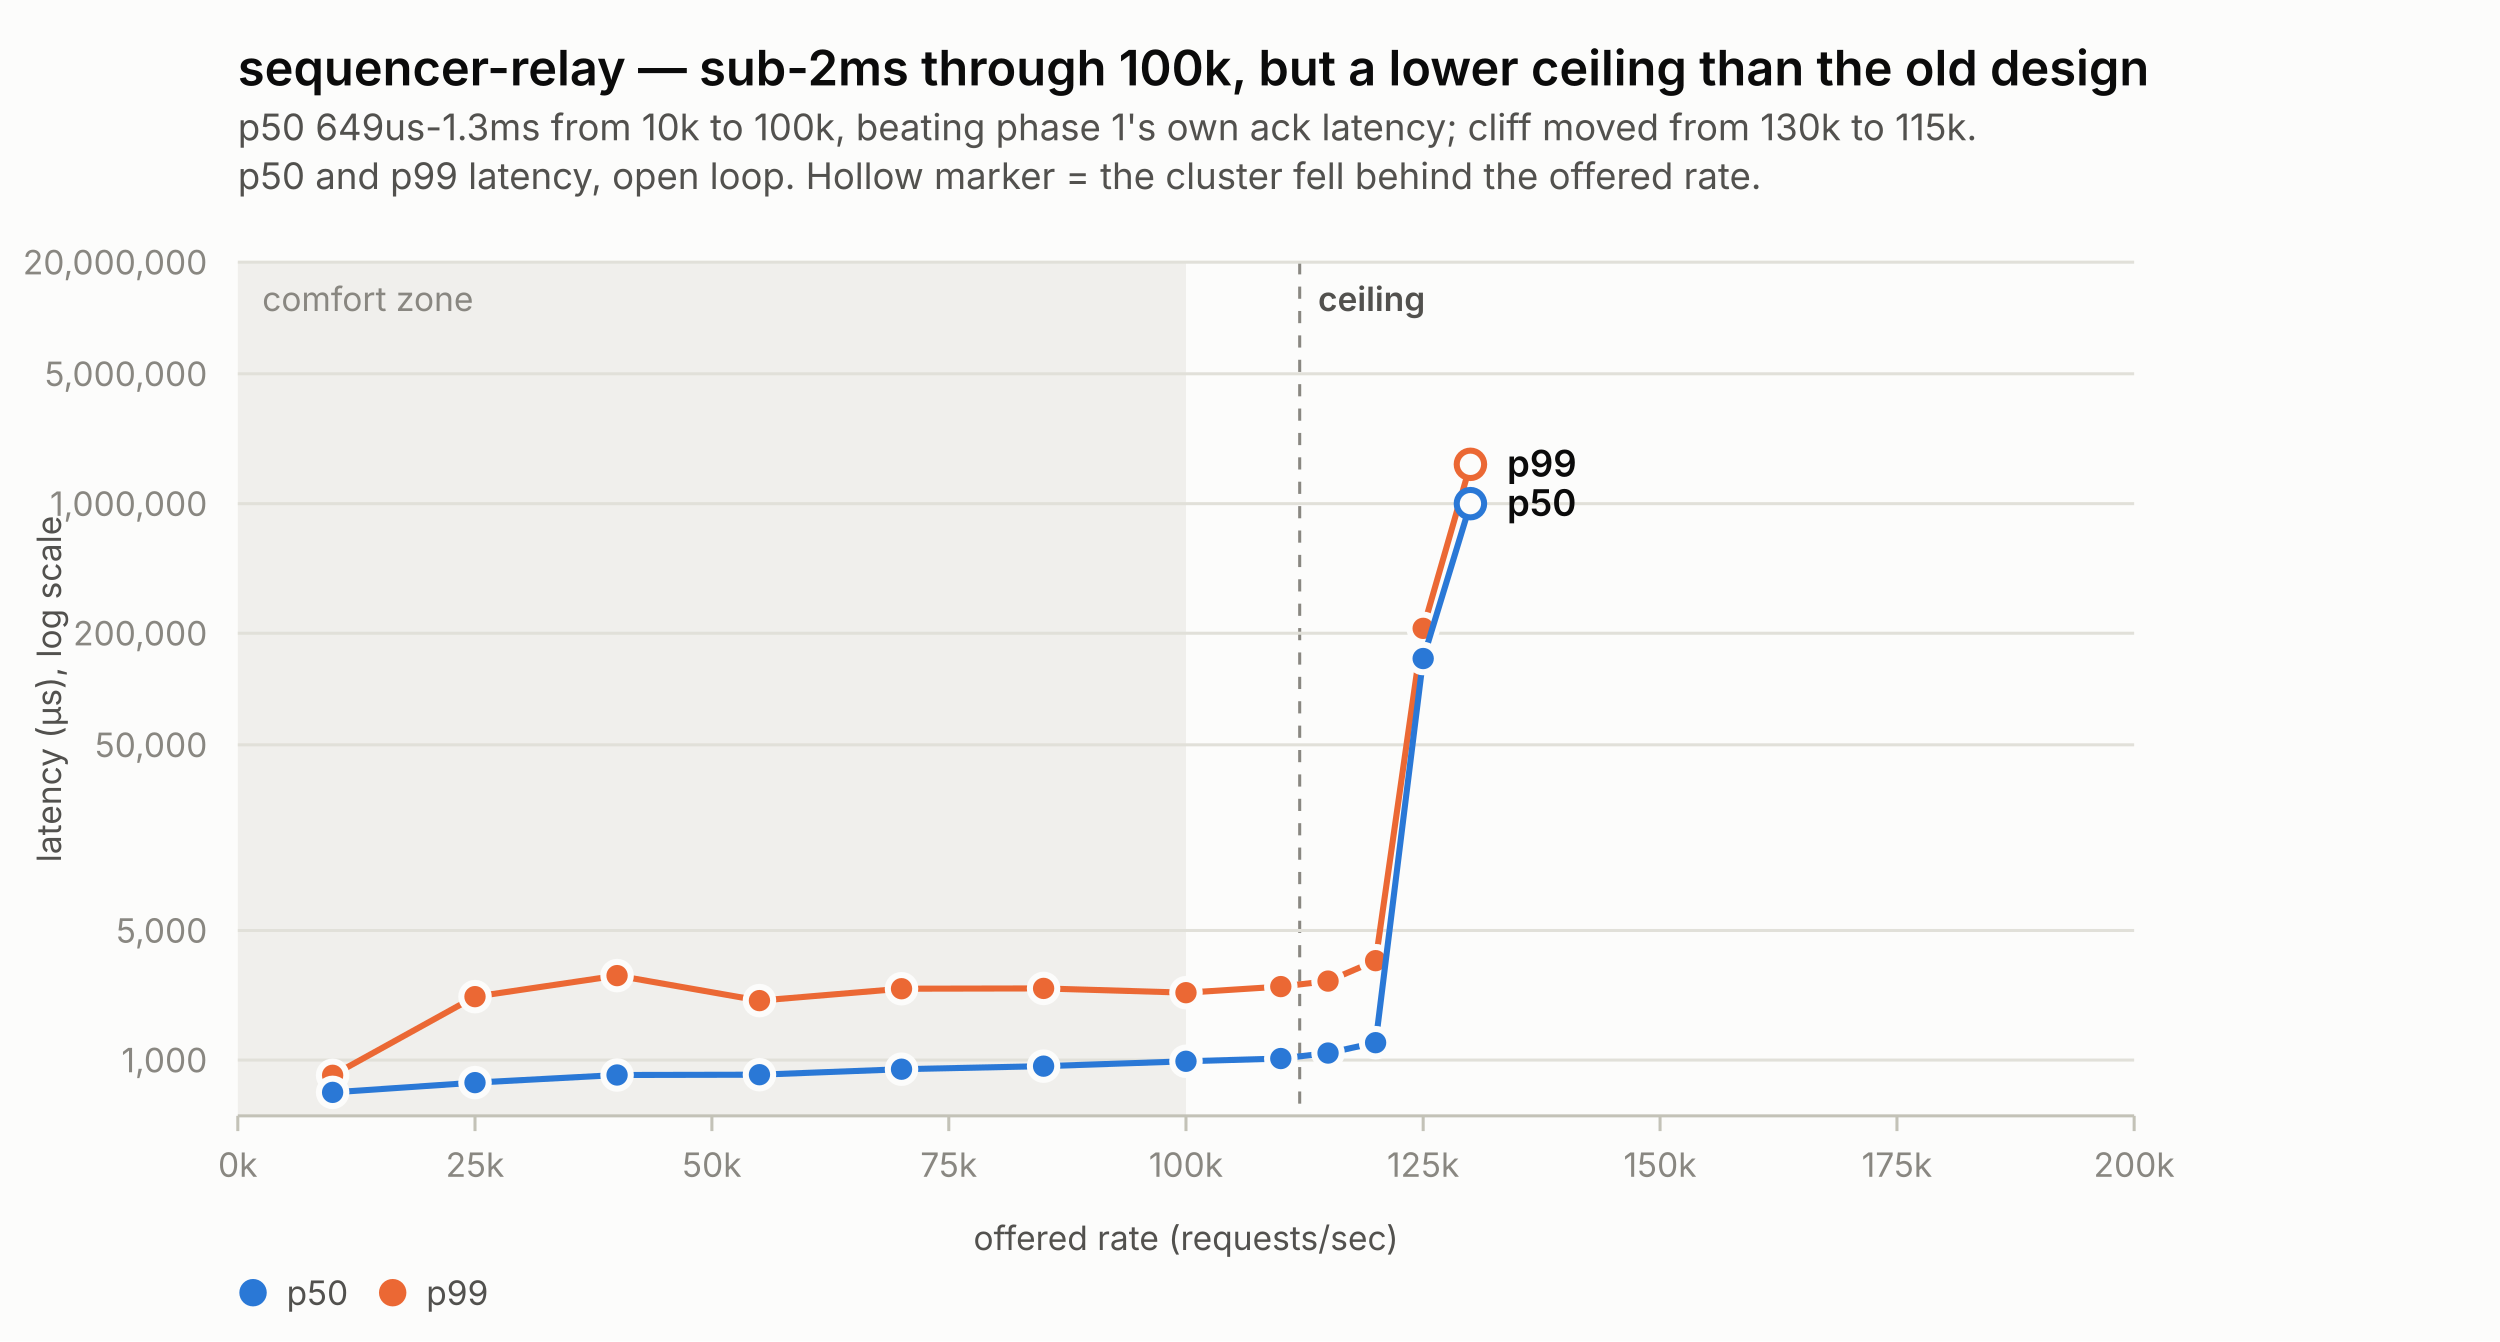
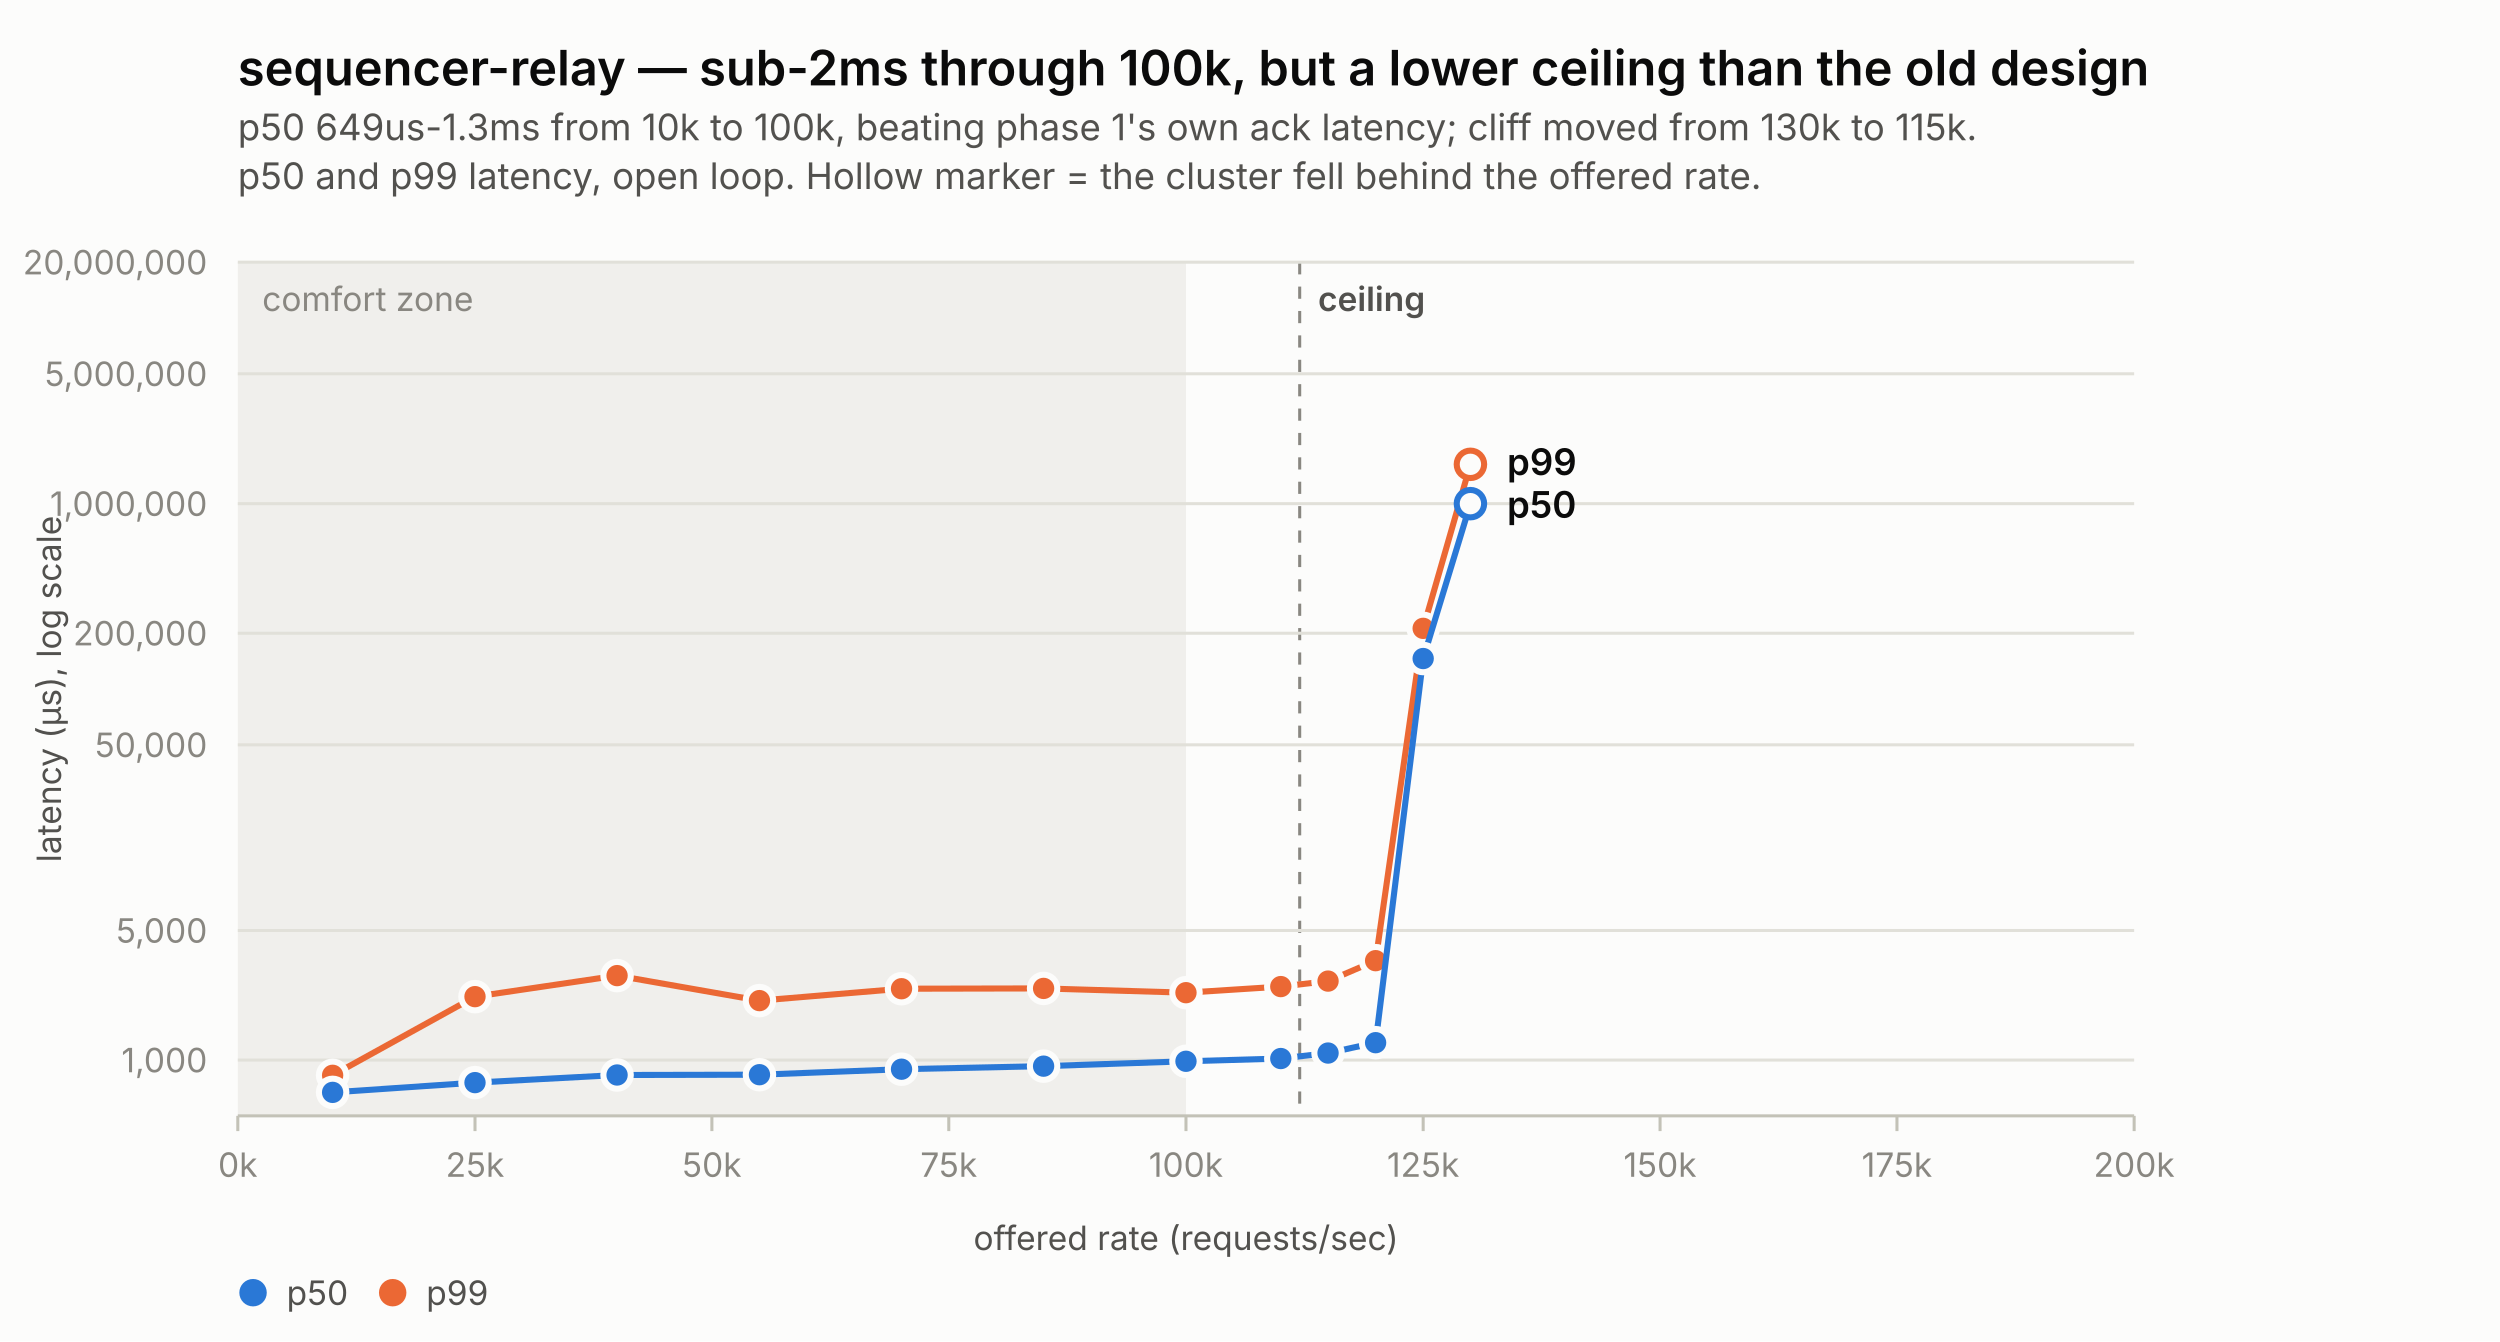
<svg xmlns="http://www.w3.org/2000/svg" width="820" height="440" viewBox="0 0 820 440" font-family="system-ui,-apple-system,&quot;Segoe UI&quot;,sans-serif" role="img" aria-label="sequencer-relay — sub-2ms through 100k, but a lower ceiling than the old design">
  <rect width="820" height="440" fill="#fcfcfb" />
  <text x="78" y="28" font-size="16" font-weight="600" fill="#0b0b0b">sequencer-relay — sub-2ms through 100k, but a lower ceiling than the old design</text>
  <text x="78" y="46" font-size="12" fill="#52514e">p50 649us-1.3ms from 10k to 100k, beating phase 1's own ack latency; cliff moved from 130k to 115k.</text>
  <text x="78" y="62" font-size="12" fill="#52514e">p50 and p99 latency, open loop. Hollow marker = the cluster fell behind the offered rate.</text>
  <rect x="78" y="86" width="311.0" height="280" fill="#f0efec" />
  <text x="86" y="102" font-size="11" fill="#898781">comfort zone</text>
  <line x1="426.3" y1="86" x2="426.3" y2="366" stroke="#898781" stroke-width="1" stroke-dasharray="4 4" />
  <text x="432.3" y="102" font-size="11" font-weight="600" fill="#52514e">ceiling</text>
  <line x1="78" y1="347.7" x2="700" y2="347.7" stroke="#e1e0d9" stroke-width="1" />
  <text x="68" y="351.7" font-size="11" fill="#898781" text-anchor="end">1,000</text>
  <line x1="78" y1="305.2" x2="700" y2="305.2" stroke="#e1e0d9" stroke-width="1" />
  <text x="68" y="309.2" font-size="11" fill="#898781" text-anchor="end">5,000</text>
  <line x1="78" y1="244.3" x2="700" y2="244.3" stroke="#e1e0d9" stroke-width="1" />
  <text x="68" y="248.3" font-size="11" fill="#898781" text-anchor="end">50,000</text>
  <line x1="78" y1="207.7" x2="700" y2="207.7" stroke="#e1e0d9" stroke-width="1" />
  <text x="68" y="211.7" font-size="11" fill="#898781" text-anchor="end">200,000</text>
  <line x1="78" y1="165.2" x2="700" y2="165.2" stroke="#e1e0d9" stroke-width="1" />
  <text x="68" y="169.2" font-size="11" fill="#898781" text-anchor="end">1,000,000</text>
  <line x1="78" y1="122.6" x2="700" y2="122.6" stroke="#e1e0d9" stroke-width="1" />
  <text x="68" y="126.6" font-size="11" fill="#898781" text-anchor="end">5,000,000</text>
  <line x1="78" y1="86.0" x2="700" y2="86.0" stroke="#e1e0d9" stroke-width="1" />
  <text x="68" y="90.0" font-size="11" fill="#898781" text-anchor="end">20,000,000</text>
  <text x="20" y="226" font-size="11" fill="#52514e" text-anchor="middle" transform="rotate(-90 20 226)">latency (µs), log scale</text>
  <line x1="78" y1="366" x2="700" y2="366" stroke="#c3c2b7" stroke-width="1" />
  <line x1="78.0" y1="366" x2="78.0" y2="371" stroke="#c3c2b7" stroke-width="1" />
  <text x="78.0" y="386" font-size="11" fill="#898781" text-anchor="middle">0k</text>
  <line x1="155.8" y1="366" x2="155.8" y2="371" stroke="#c3c2b7" stroke-width="1" />
  <text x="155.8" y="386" font-size="11" fill="#898781" text-anchor="middle">25k</text>
  <line x1="233.5" y1="366" x2="233.5" y2="371" stroke="#c3c2b7" stroke-width="1" />
  <text x="233.5" y="386" font-size="11" fill="#898781" text-anchor="middle">50k</text>
  <line x1="311.2" y1="366" x2="311.2" y2="371" stroke="#c3c2b7" stroke-width="1" />
  <text x="311.2" y="386" font-size="11" fill="#898781" text-anchor="middle">75k</text>
  <line x1="389.0" y1="366" x2="389.0" y2="371" stroke="#c3c2b7" stroke-width="1" />
  <text x="389.0" y="386" font-size="11" fill="#898781" text-anchor="middle">100k</text>
  <line x1="466.8" y1="366" x2="466.8" y2="371" stroke="#c3c2b7" stroke-width="1" />
  <text x="466.8" y="386" font-size="11" fill="#898781" text-anchor="middle">125k</text>
  <line x1="544.5" y1="366" x2="544.5" y2="371" stroke="#c3c2b7" stroke-width="1" />
  <text x="544.5" y="386" font-size="11" fill="#898781" text-anchor="middle">150k</text>
  <line x1="622.2" y1="366" x2="622.2" y2="371" stroke="#c3c2b7" stroke-width="1" />
  <text x="622.2" y="386" font-size="11" fill="#898781" text-anchor="middle">175k</text>
  <line x1="700.0" y1="366" x2="700.0" y2="371" stroke="#c3c2b7" stroke-width="1" />
  <text x="700.0" y="386" font-size="11" fill="#898781" text-anchor="middle">200k</text>
  <text x="389" y="410" font-size="11" fill="#52514e" text-anchor="middle">offered rate (requests/sec)</text>
  <defs>
    <clipPath id="plot">
      <rect x="72" y="80" width="634" height="292" />
    </clipPath>
  </defs>
  <g clip-path="url(#plot)">
    <path d="M109.1,352.7 L155.8,326.9 L202.4,320.0 L249.1,328.2 L295.7,324.3 L342.3,324.2 L389.0,325.6 L420.1,323.6 L435.6,321.8 L451.2,315.1 L466.8,206.1 L482.3,152.3" fill="none" stroke="#eb6834" stroke-width="2" stroke-linejoin="round" stroke-linecap="round" />
    <circle cx="109.1" cy="352.7" r="4.5" fill="#eb6834" stroke="#fcfcfb" stroke-width="2" />
    <circle cx="155.8" cy="326.9" r="4.5" fill="#eb6834" stroke="#fcfcfb" stroke-width="2" />
    <circle cx="202.4" cy="320.0" r="4.5" fill="#eb6834" stroke="#fcfcfb" stroke-width="2" />
    <circle cx="249.1" cy="328.2" r="4.5" fill="#eb6834" stroke="#fcfcfb" stroke-width="2" />
    <circle cx="295.7" cy="324.3" r="4.5" fill="#eb6834" stroke="#fcfcfb" stroke-width="2" />
    <circle cx="342.3" cy="324.2" r="4.5" fill="#eb6834" stroke="#fcfcfb" stroke-width="2" />
    <circle cx="389.0" cy="325.6" r="4.5" fill="#eb6834" stroke="#fcfcfb" stroke-width="2" />
    <circle cx="420.1" cy="323.6" r="4.5" fill="#eb6834" stroke="#fcfcfb" stroke-width="2" />
    <circle cx="435.6" cy="321.8" r="4.5" fill="#eb6834" stroke="#fcfcfb" stroke-width="2" />
    <circle cx="451.2" cy="315.1" r="4.5" fill="#eb6834" stroke="#fcfcfb" stroke-width="2" />
    <circle cx="466.8" cy="206.1" r="4.5" fill="#eb6834" stroke="#fcfcfb" stroke-width="2" />
    <circle cx="482.3" cy="152.3" r="4.5" fill="#fcfcfb" stroke="#eb6834" stroke-width="2" />
    <path d="M109.1,358.3 L155.8,355.1 L202.4,352.6 L249.1,352.5 L295.7,350.7 L342.3,349.7 L389.0,348.1 L420.1,347.2 L435.6,345.4 L451.2,342.0 L466.8,216.0 L482.3,165.2" fill="none" stroke="#2a78d6" stroke-width="2" stroke-linejoin="round" stroke-linecap="round" />
    <circle cx="109.1" cy="358.3" r="4.5" fill="#2a78d6" stroke="#fcfcfb" stroke-width="2" />
    <circle cx="155.8" cy="355.1" r="4.5" fill="#2a78d6" stroke="#fcfcfb" stroke-width="2" />
    <circle cx="202.4" cy="352.6" r="4.5" fill="#2a78d6" stroke="#fcfcfb" stroke-width="2" />
    <circle cx="249.1" cy="352.5" r="4.5" fill="#2a78d6" stroke="#fcfcfb" stroke-width="2" />
    <circle cx="295.7" cy="350.7" r="4.5" fill="#2a78d6" stroke="#fcfcfb" stroke-width="2" />
    <circle cx="342.3" cy="349.7" r="4.5" fill="#2a78d6" stroke="#fcfcfb" stroke-width="2" />
    <circle cx="389.0" cy="348.1" r="4.5" fill="#2a78d6" stroke="#fcfcfb" stroke-width="2" />
    <circle cx="420.1" cy="347.2" r="4.5" fill="#2a78d6" stroke="#fcfcfb" stroke-width="2" />
    <circle cx="435.6" cy="345.4" r="4.5" fill="#2a78d6" stroke="#fcfcfb" stroke-width="2" />
    <circle cx="451.2" cy="342.0" r="4.5" fill="#2a78d6" stroke="#fcfcfb" stroke-width="2" />
    <circle cx="466.8" cy="216.0" r="4.5" fill="#2a78d6" stroke="#fcfcfb" stroke-width="2" />
    <circle cx="482.3" cy="165.2" r="4.5" fill="#fcfcfb" stroke="#2a78d6" stroke-width="2" />
  </g>
-   <text x="494.3" y="156.3" font-size="12" font-weight="600" fill="#0b0b0b">p99</text>
-   <text x="494.3" y="169.2" font-size="12" font-weight="600" fill="#0b0b0b">p50</text>
+   <text x="494.3" y="155.8" font-size="12" font-weight="600" fill="#0b0b0b">p99</text>
+   <text x="494.3" y="169.8" font-size="12" font-weight="600" fill="#0b0b0b">p50</text>
  <circle cx="83" cy="424" r="4.5" fill="#2a78d6" />
  <text x="94" y="428" font-size="11" fill="#52514e">p50</text>
  <circle cx="128.8" cy="424" r="4.5" fill="#eb6834" />
  <text x="139.8" y="428" font-size="11" fill="#52514e">p99</text>
</svg>
